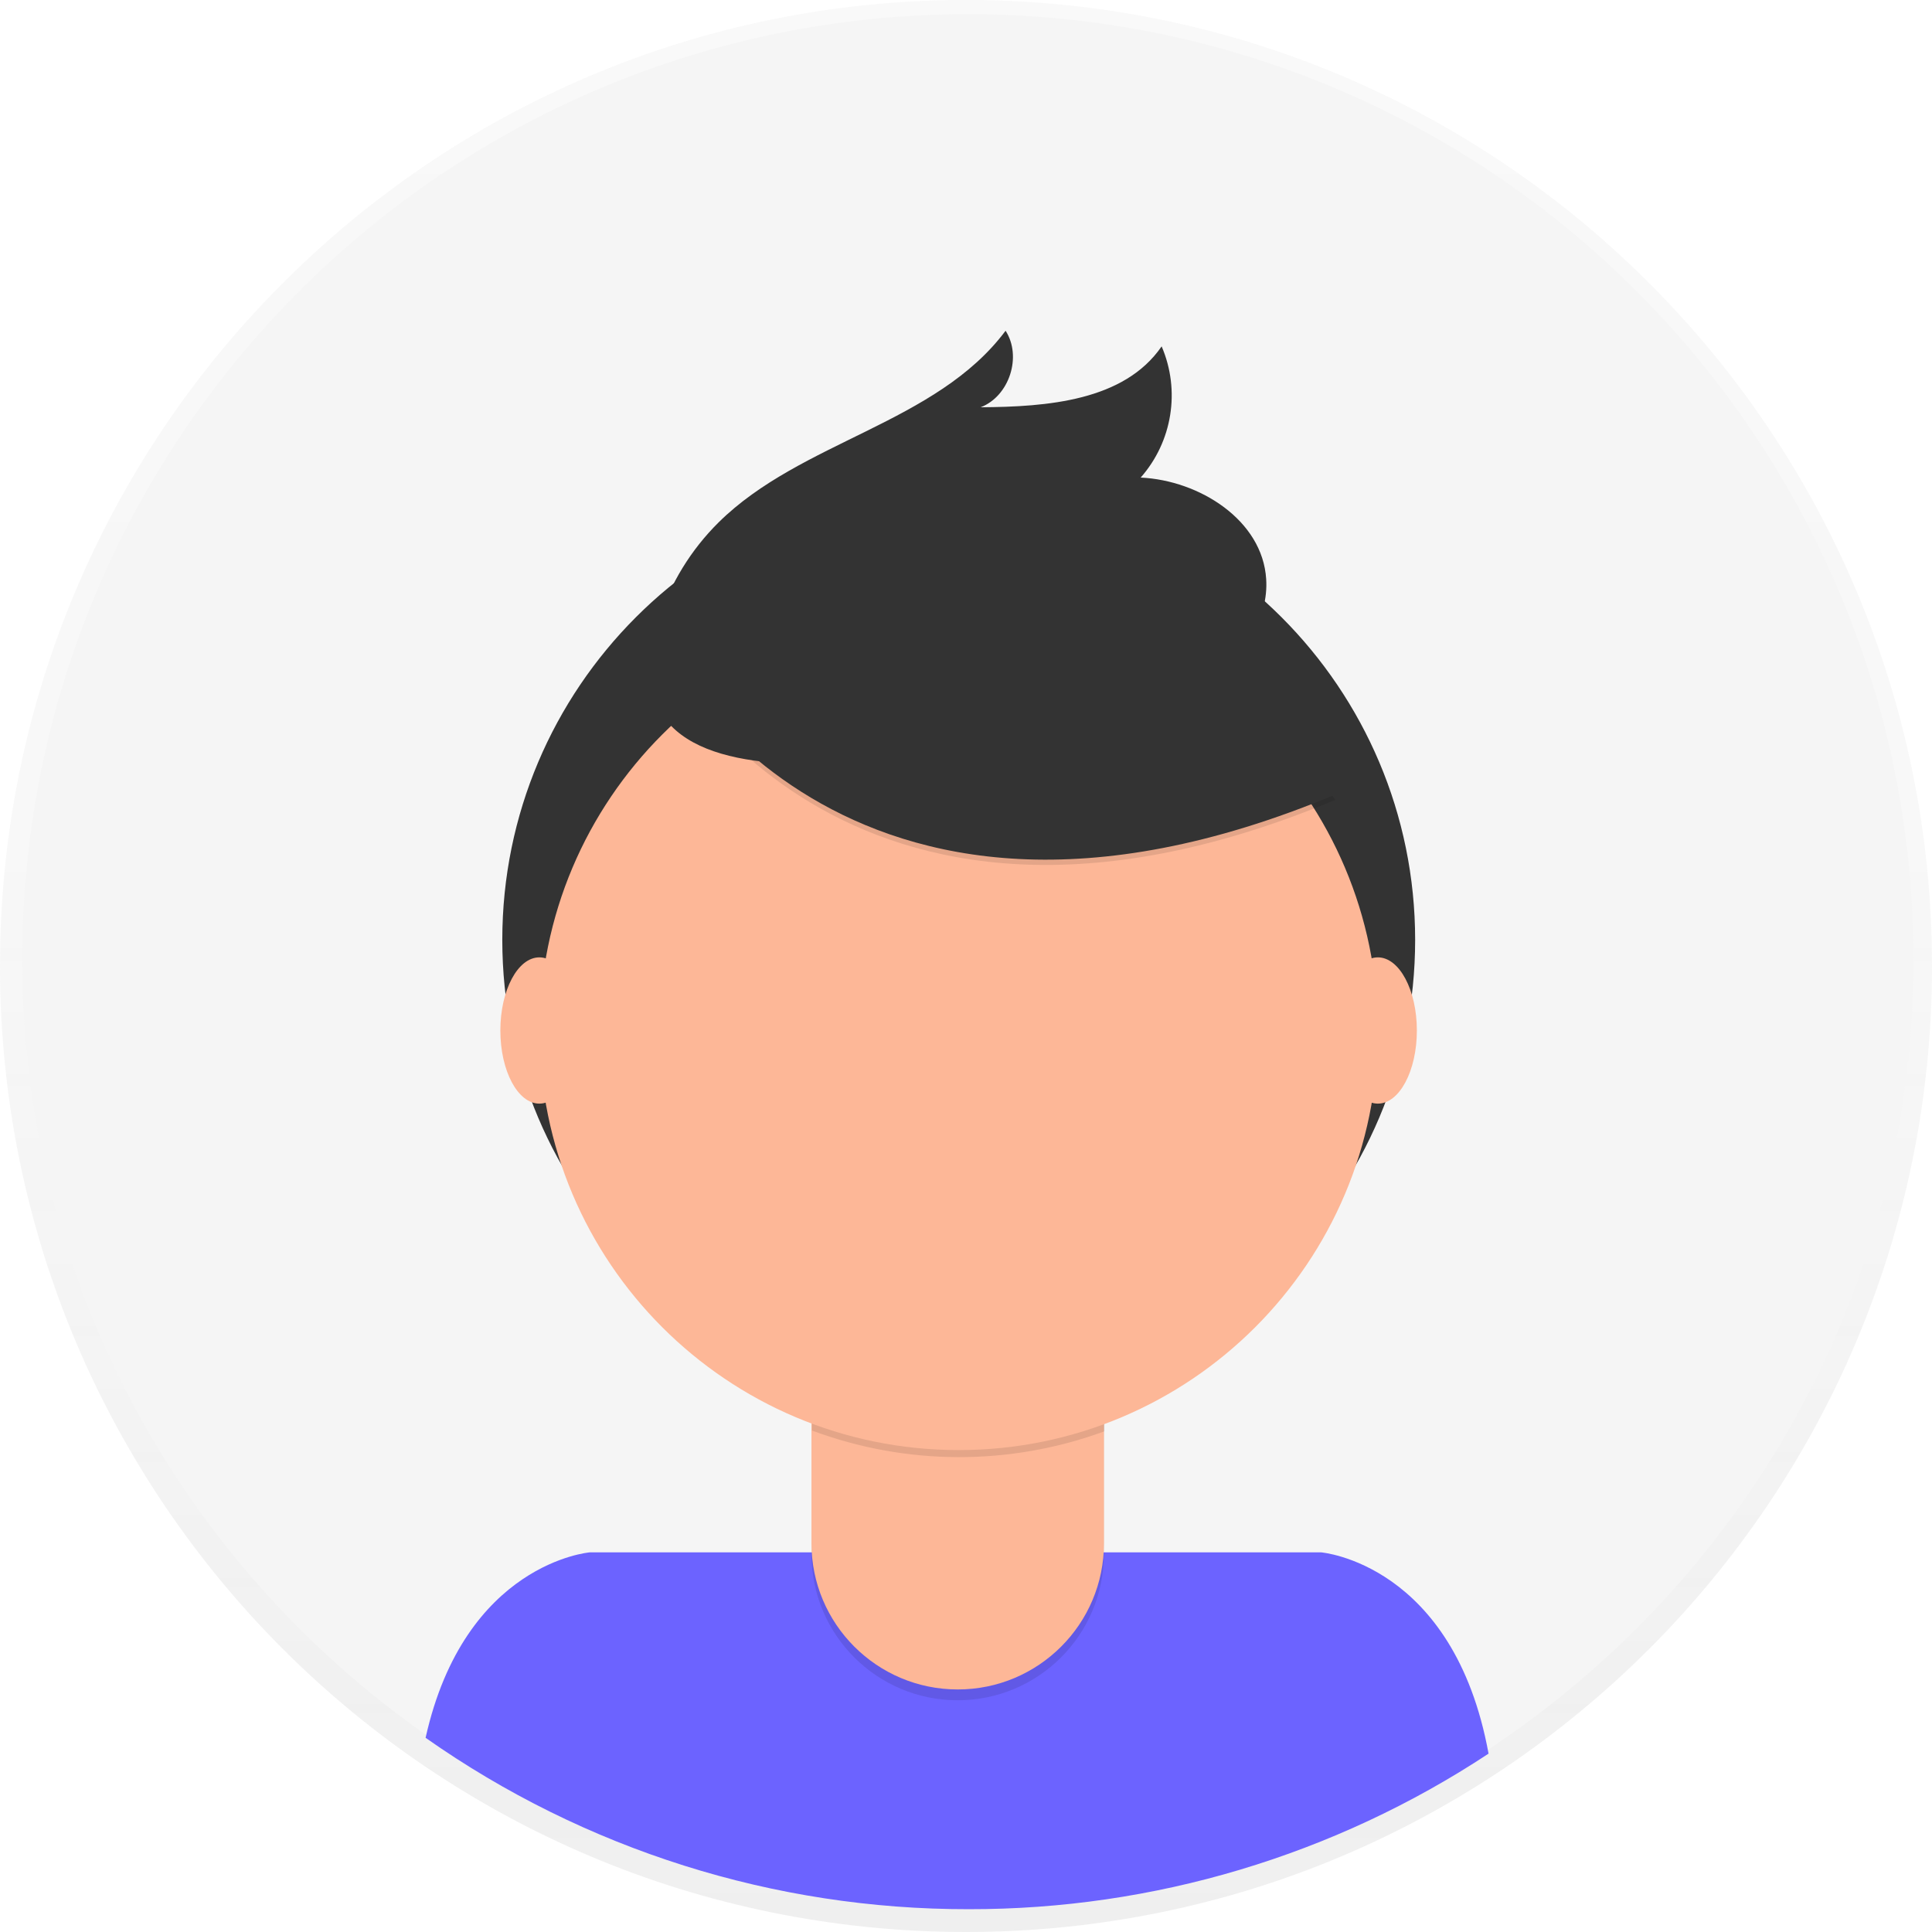
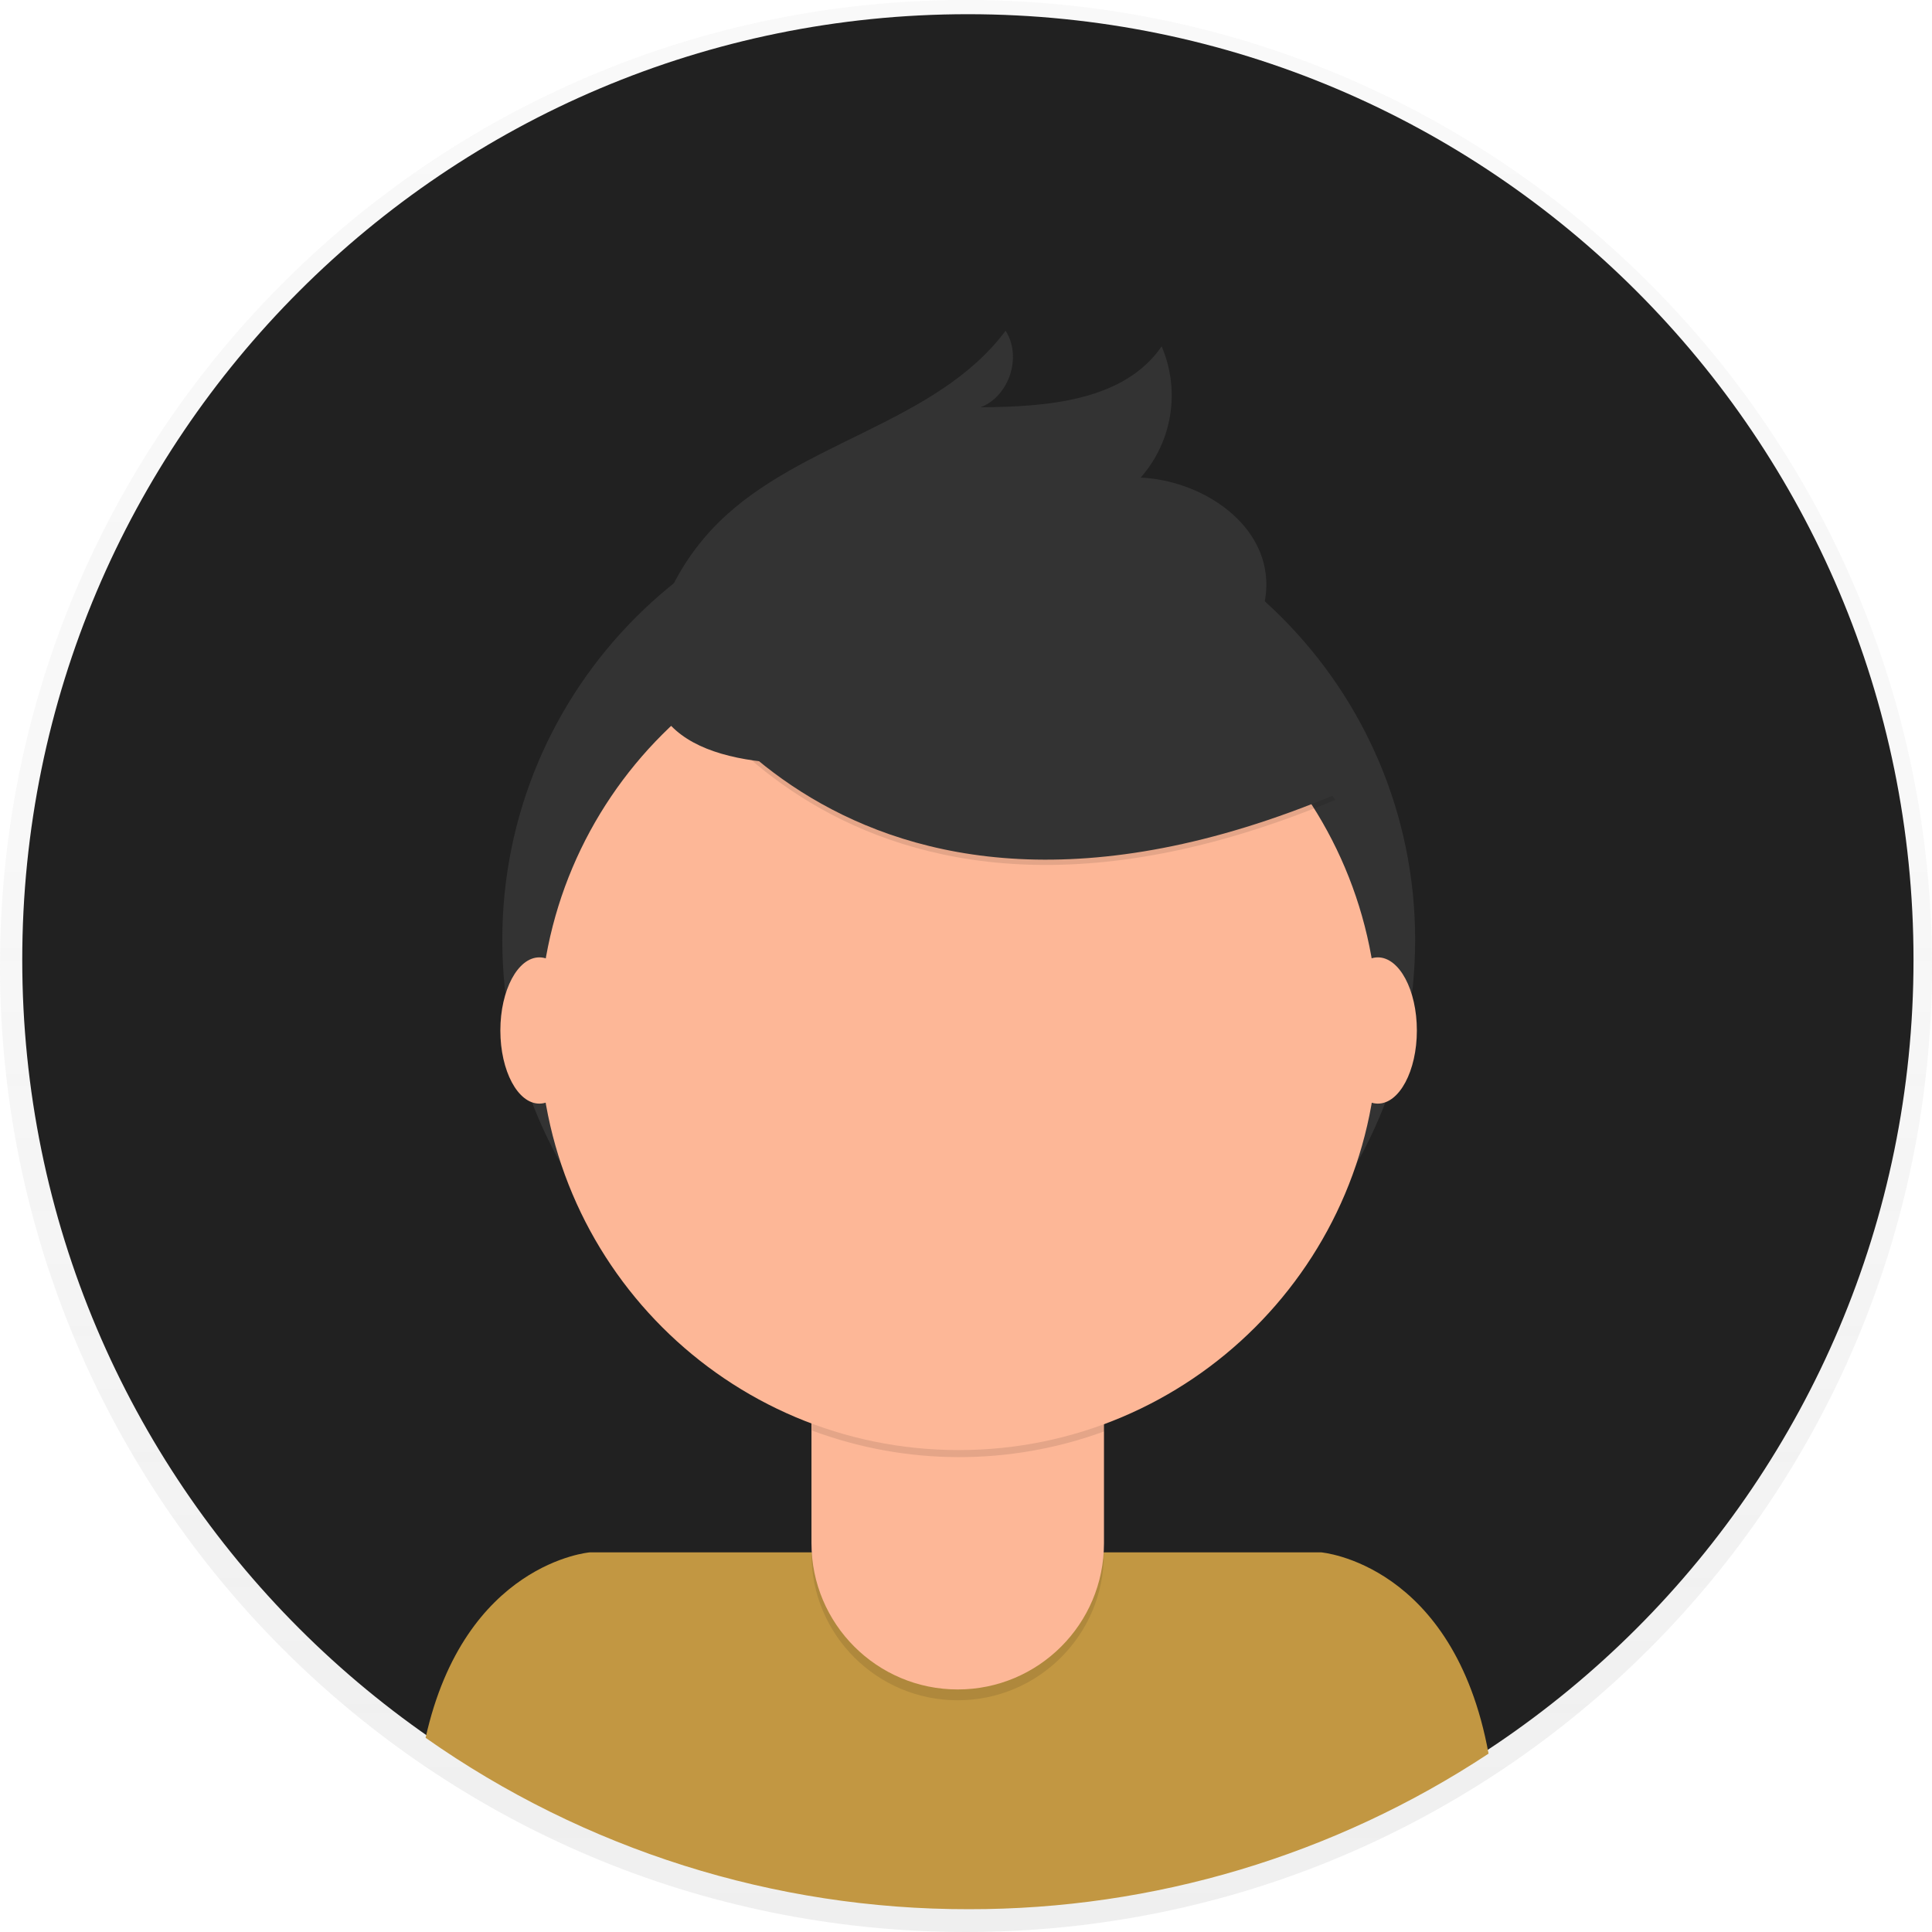
<svg xmlns="http://www.w3.org/2000/svg" id="457bf273-24a3-4fd8-a857-e9b918267d6a" data-name="Layer 1" width="698" height="698" viewBox="0 0 698 698">
  <defs>
    <linearGradient id="b247946c-c62f-4d08-994a-4c3d64e1e98f" x1="349" y1="698" x2="349" gradientUnits="userSpaceOnUse">
      <stop offset="0" stop-color="gray" stop-opacity="0.25" />
      <stop offset="0.54" stop-color="gray" stop-opacity="0.12" />
      <stop offset="1" stop-color="gray" stop-opacity="0.1" />
    </linearGradient>
  </defs>
  <g opacity="0.5">
    <circle cx="349" cy="349" r="349" fill="url(#b247946c-c62f-4d08-994a-4c3d64e1e98f)" />
  </g>
-   <circle cx="349.68" cy="346.77" r="341.64" fill="#f5f5f5" />
-   <path d="M601,790.76a340,340,0,0,0,187.79-56.2c-12.59-68.8-60.5-72.72-60.5-72.72H464.09s-45.21,3.71-59.33,67A340.07,340.07,0,0,0,601,790.76Z" transform="translate(-251 -101)" fill="#6c63ff" />
+   <circle cx="349.68" cy="346.77" r="341.64" fill="#212121" />
+   <path d="M601,790.76a340,340,0,0,0,187.79-56.2c-12.59-68.8-60.5-72.72-60.5-72.72H464.09s-45.21,3.71-59.33,67A340.07,340.07,0,0,0,601,790.76Z" transform="translate(-251 -101)" fill="#c29742" />
  <circle cx="346.37" cy="339.57" r="164.9" fill="#333" />
  <path d="M293.15,476.92H398.81a0,0,0,0,1,0,0v84.53A52.83,52.83,0,0,1,346,614.28h0a52.83,52.83,0,0,1-52.83-52.83V476.92a0,0,0,0,1,0,0Z" opacity="0.1" />
  <path d="M296.5,473h99a3.35,3.35,0,0,1,3.35,3.35v81.18A52.83,52.83,0,0,1,346,610.37h0a52.83,52.83,0,0,1-52.83-52.83V476.35A3.35,3.35,0,0,1,296.5,473Z" fill="#fdb797" />
  <path d="M544.34,617.82a152.07,152.07,0,0,0,105.66.29v-13H544.34Z" transform="translate(-251 -101)" opacity="0.1" />
  <circle cx="346.37" cy="372.44" r="151.45" fill="#fdb797" />
  <path d="M489.49,335.68S553.32,465.24,733.37,390l-41.92-65.73-74.31-26.67Z" transform="translate(-251 -101)" opacity="0.1" />
  <path d="M489.49,333.78s63.83,129.56,243.88,54.3l-41.92-65.73-74.31-26.67Z" transform="translate(-251 -101)" fill="#333" />
  <path d="M488.93,325a87.49,87.49,0,0,1,21.69-35.27c29.79-29.45,78.63-35.66,103.68-69.24,6,9.32,1.36,23.65-9,27.65,24-.16,51.81-2.26,65.38-22a44.89,44.89,0,0,1-7.57,47.4c21.27,1,44,15.4,45.34,36.65.92,14.16-8,27.56-19.59,35.68s-25.71,11.85-39.56,14.9C608.86,369.7,462.54,407.07,488.93,325Z" transform="translate(-251 -101)" fill="#333" />
  <ellipse cx="194.86" cy="372.3" rx="14.09" ry="26.42" fill="#fdb797" />
  <ellipse cx="497.8" cy="372.3" rx="14.09" ry="26.42" fill="#fdb797" />
</svg>
